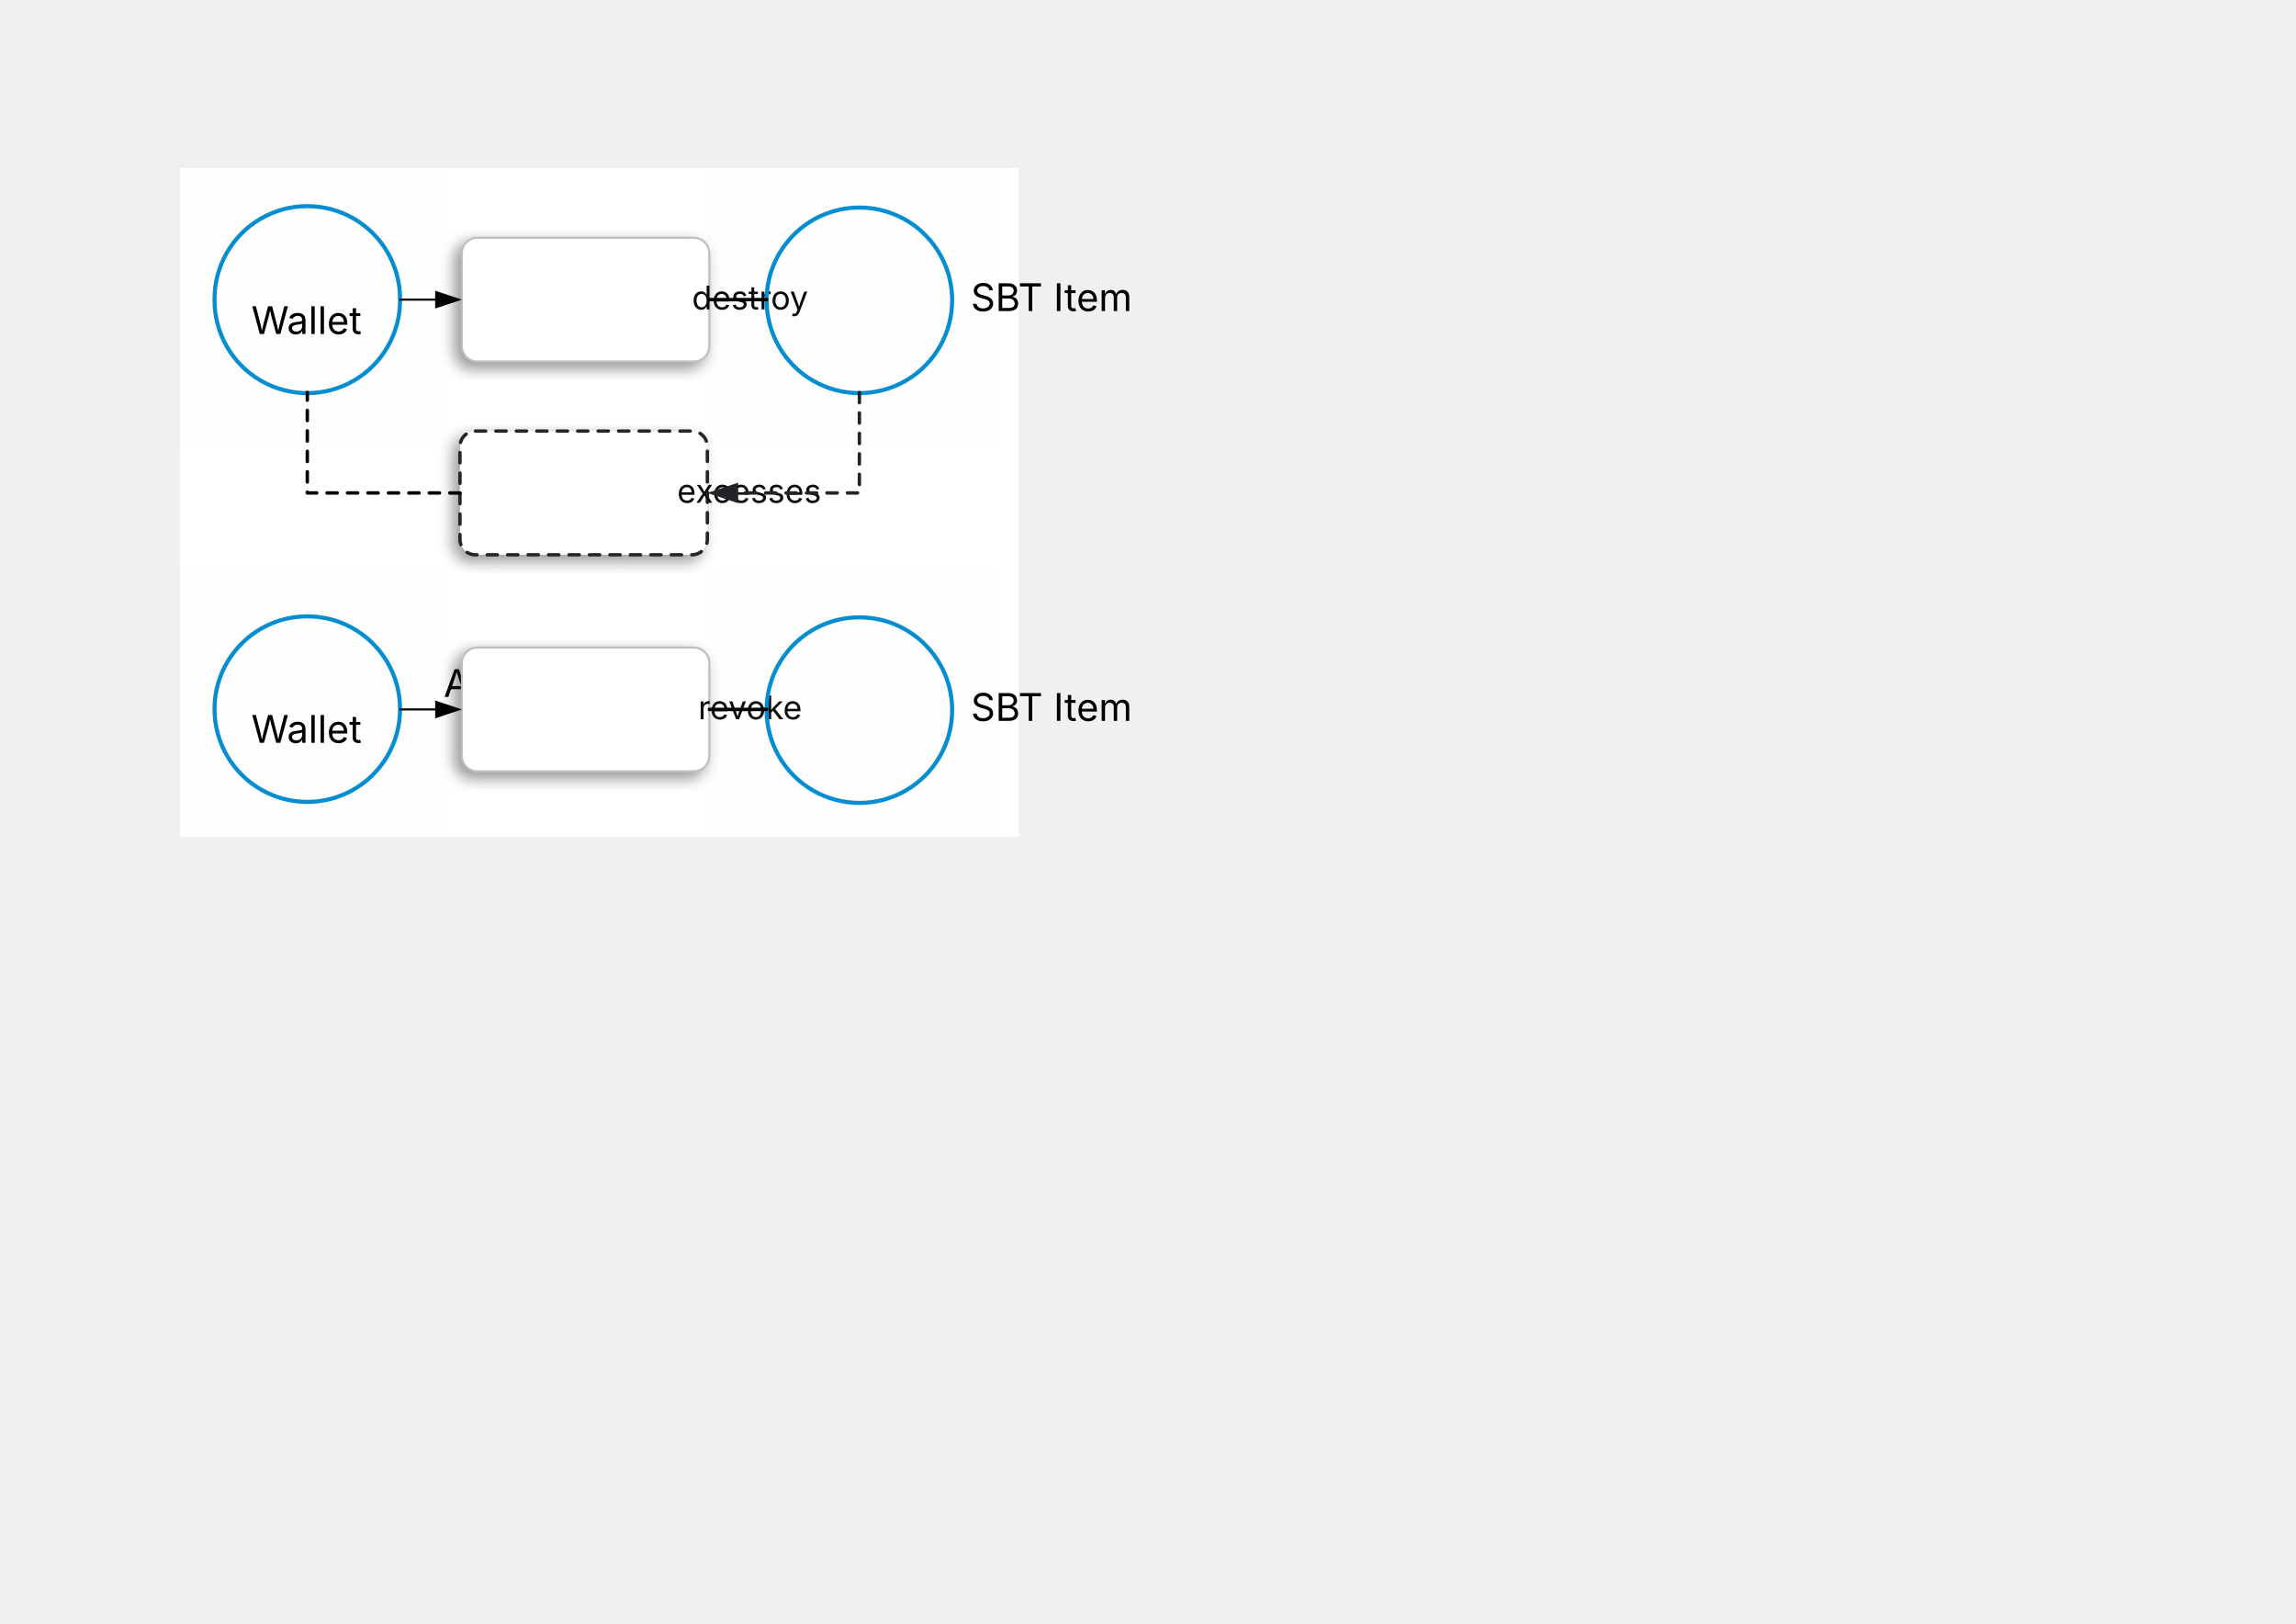
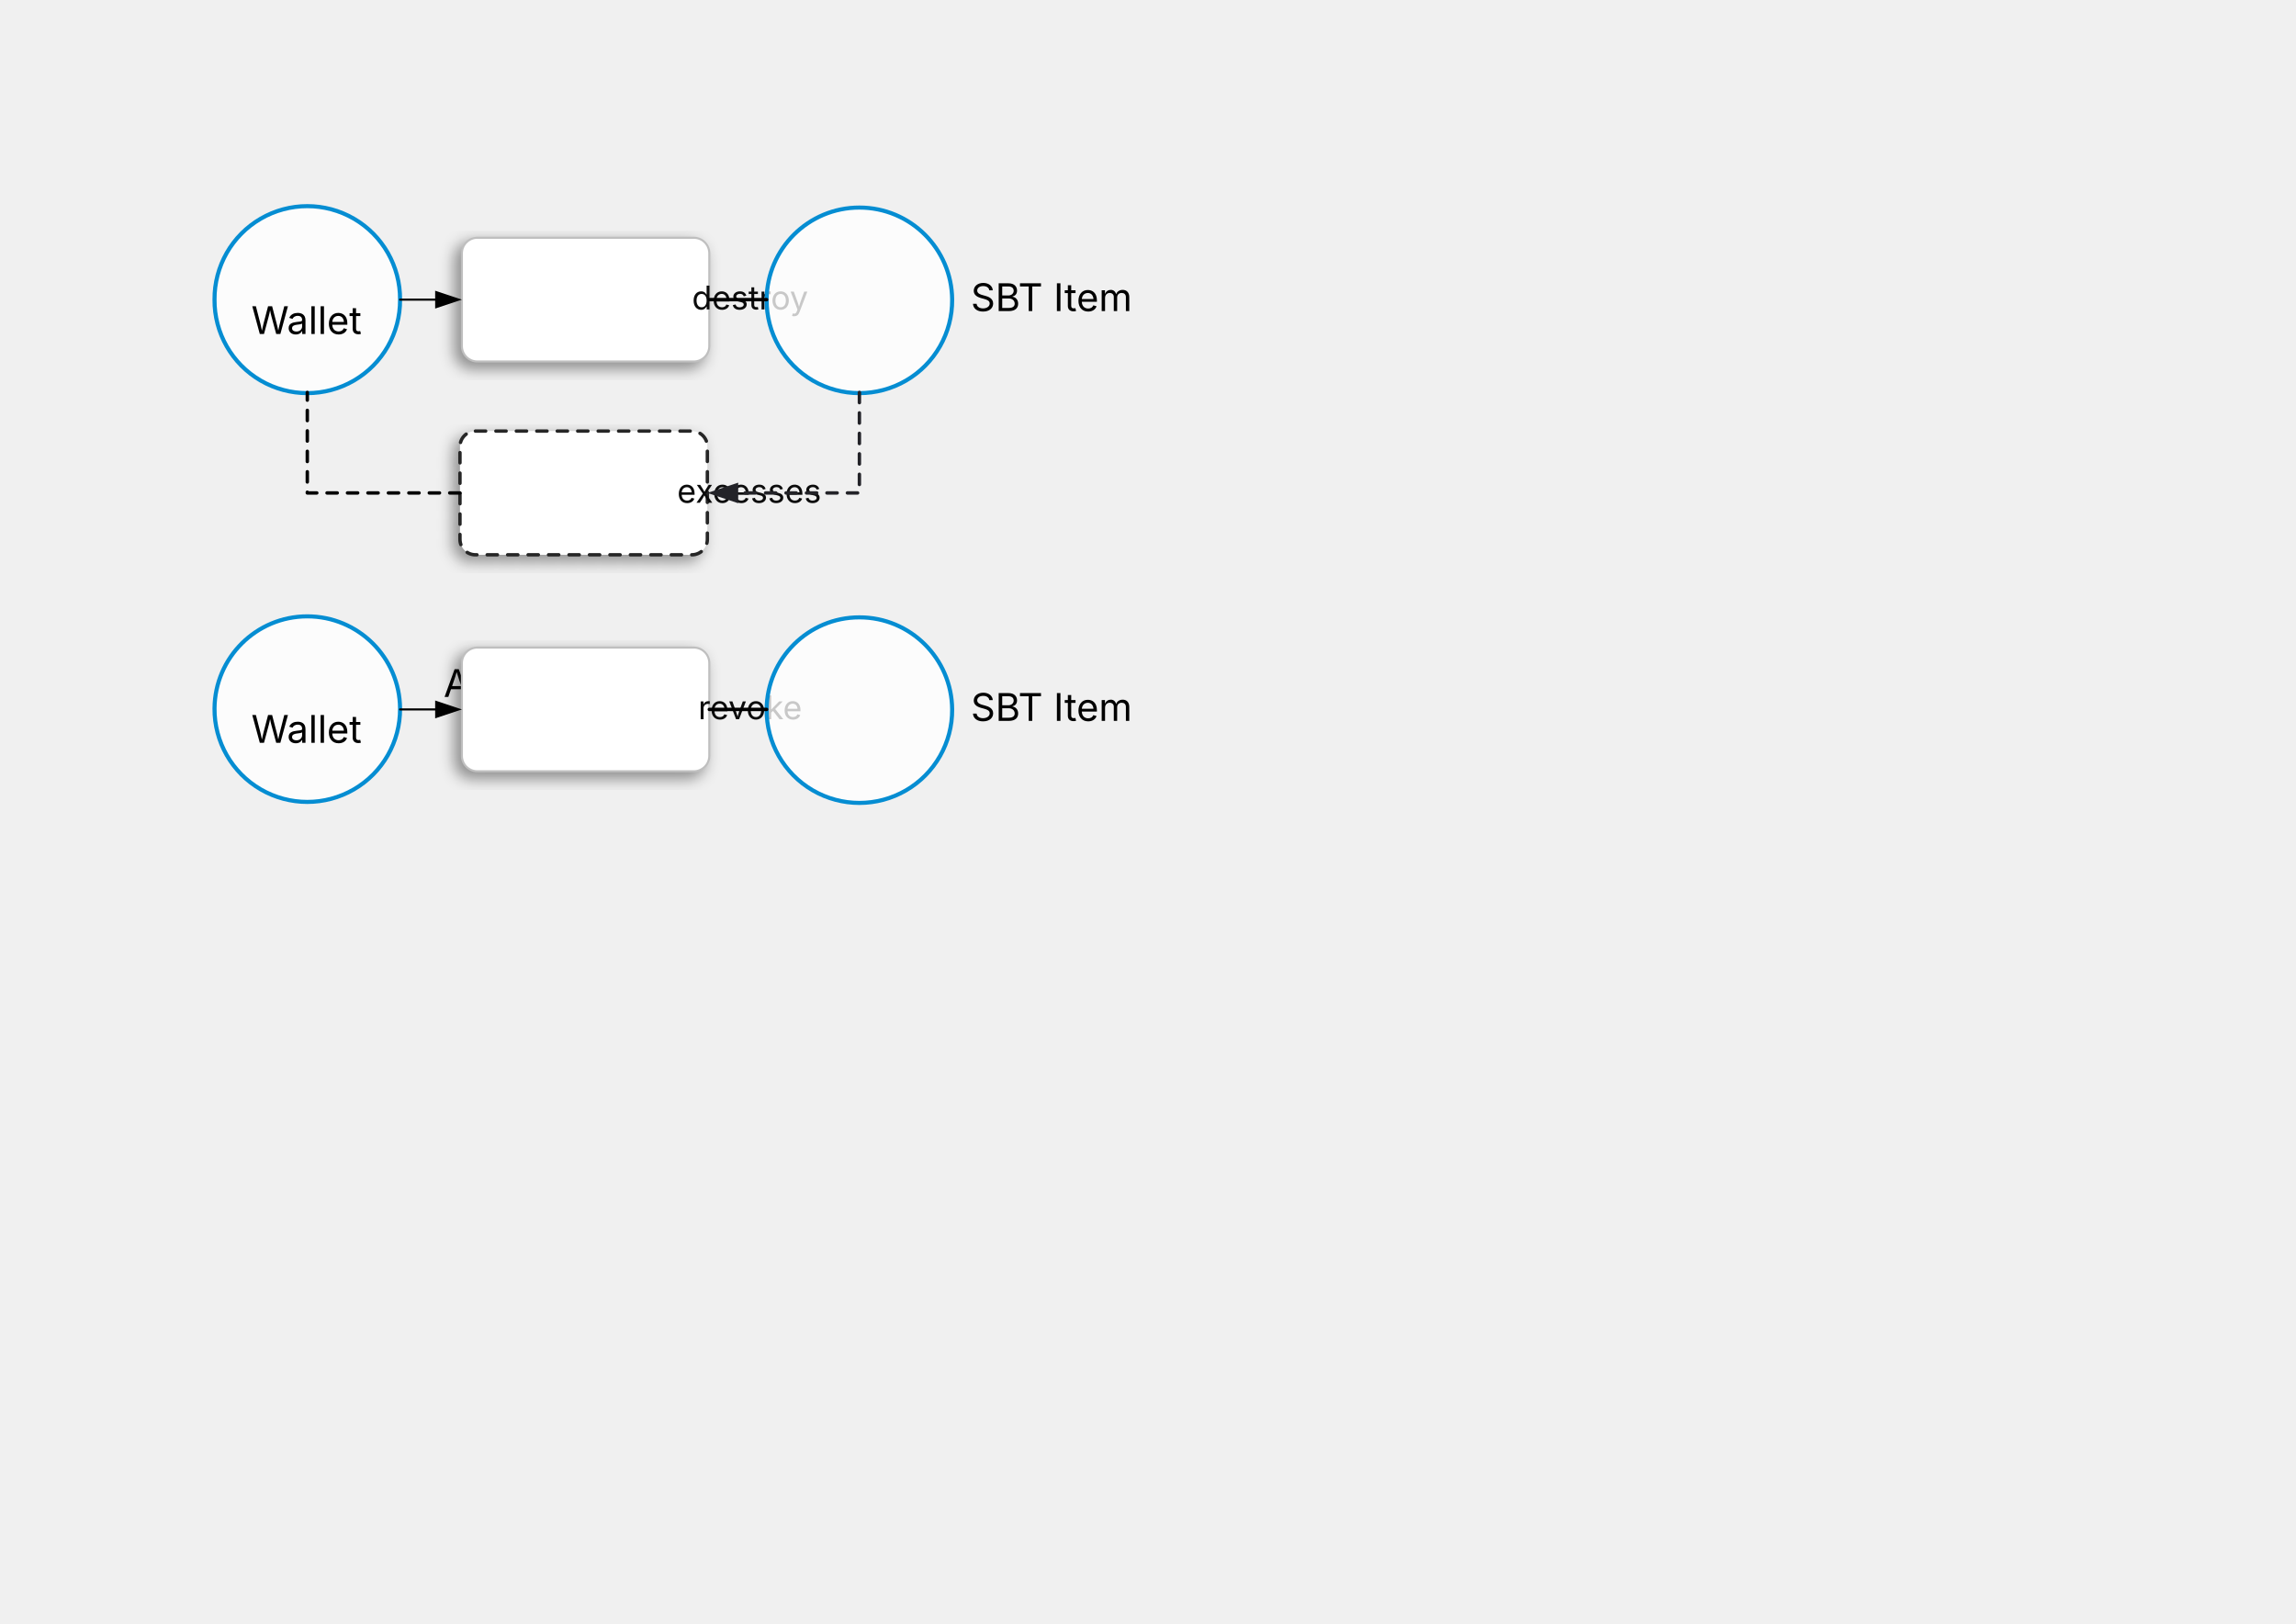
- <svg xmlns="http://www.w3.org/2000/svg" xmlns:ns1="http://schemas.microsoft.com/visio/2003/SVGExtensions/" xmlns:xlink="http://www.w3.org/1999/xlink" width="11.693in" height="8.268in" viewBox="0 0 841.89 595.276" xml:space="preserve" color-interpolation-filters="sRGB" class="st19">
+ <svg xmlns="http://www.w3.org/2000/svg" xmlns:ns1="http://schemas.microsoft.com/visio/2003/SVGExtensions/" xmlns:xlink="http://www.w3.org/1999/xlink" width="11.693in" height="8.268in" viewBox="0 0 841.89 595.276" xml:space="preserve" color-interpolation-filters="sRGB" class="st17">
  <ns1:documentProperties ns1:langID="1049" ns1:metric="true" ns1:viewMarkup="false">
    <ns1:userDefs>
      <ns1:ud ns1:nameU="msvNoAutoConnect" ns1:val="VT0(0):26" />
      <ns1:ud ns1:nameU="msvConvertTheme" />
      <ns1:ud ns1:nameU="visV14CFF" ns1:prompt="" ns1:val="VT0(1):26" />
      <ns1:ud ns1:nameU="visFlowchartType" ns1:prompt="" ns1:val="VT4(CrossFunctional)" />
    </ns1:userDefs>
  </ns1:documentProperties>
  <style type="text/css">
	
- 		.st1 {fill:#ffffff;stroke:none;stroke-linecap:round;stroke-linejoin:round;stroke-width:2.25}
- 		.st2 {visibility:visible}
- 		.st3 {fill:none;filter:url(#filter_42);stroke:#000000;stroke-linecap:butt;stroke-opacity:0.29}
- 		.st4 {fill:#000000;filter:url(#filter_42);font-family:Inter;font-size:1.167em;opacity:0.286}
- 		.st5 {font-size:1em}
- 		.st6 {fill:none;stroke:#058dd2;stroke-linecap:butt;stroke-width:1.5}
- 		.st7 {fill:#000000;font-family:Inter;font-size:1.167em}
- 		.st8 {fill:#000000;fill-opacity:0.4;filter:url(#filter_2.6666667461395);stroke:#000000;stroke-linecap:round;stroke-linejoin:round;stroke-opacity:0.4}
- 		.st9 {fill:#ffffff;stroke:#bfbfbf;stroke-linecap:round;stroke-linejoin:round;stroke-width:0.75}
- 		.st10 {fill:#0c0c0c;font-family:Inter;font-size:1em}
- 		.st11 {fill:#000000;fill-opacity:0.4;filter:url(#filter_2.6666667461395);stroke:#000000;stroke-dasharray:3.75,3.75;stroke-linecap:round;stroke-linejoin:round;stroke-opacity:0.4}
- 		.st12 {fill:#ffffff;stroke:#262626;stroke-dasharray:3.75,3.75;stroke-linecap:round;stroke-linejoin:round;stroke-width:1.25}
- 		.st13 {stroke:#000000;stroke-linecap:round;stroke-linejoin:round;stroke-width:1.25}
- 		.st14 {marker-end:url(#mrkr13-59);stroke:#232328;stroke-dasharray:3.75,3.75;stroke-linecap:round;stroke-linejoin:round;stroke-width:1.25}
- 		.st15 {fill:#232328;fill-opacity:1;stroke:#232328;stroke-opacity:1;stroke-width:0.332}
- 		.st16 {marker-end:url(#mrkr13-66);stroke:#000000;stroke-linecap:round;stroke-linejoin:round;stroke-width:0.75}
- 		.st17 {fill:#000000;fill-opacity:1;stroke:#000000;stroke-opacity:1;stroke-width:0.229}
- 		.st18 {stroke:#000000;stroke-dasharray:3.75,3.75;stroke-linecap:round;stroke-linejoin:round;stroke-width:1.25}
- 		.st19 {fill:none;fill-rule:evenodd;font-size:12px;overflow:visible;stroke-linecap:square;stroke-miterlimit:3}
+ 		.st1 {fill:none;stroke:none;stroke-linecap:round;stroke-linejoin:round;stroke-width:2.25}
+ 		.st2 {fill:#ffffff;fill-opacity:0.77;stroke:#058dd2;stroke-linecap:butt;stroke-width:1.5}
+ 		.st3 {fill:#000000;font-family:Inter;font-size:1.167em}
+ 		.st4 {font-size:1em}
+ 		.st5 {visibility:visible}
+ 		.st6 {fill:#000000;fill-opacity:0.4;filter:url(#filter_2.6666667461395);stroke:#000000;stroke-linecap:round;stroke-linejoin:round;stroke-opacity:0.4}
+ 		.st7 {fill:#ffffff;stroke:#bfbfbf;stroke-linecap:round;stroke-linejoin:round;stroke-width:0.75}
+ 		.st8 {fill:#0c0c0c;font-family:Inter;font-size:1em}
+ 		.st9 {fill:#000000;fill-opacity:0.4;filter:url(#filter_2.6666667461395);stroke:#000000;stroke-dasharray:3.75,3.75;stroke-linecap:round;stroke-linejoin:round;stroke-opacity:0.4}
+ 		.st10 {fill:#ffffff;stroke:#262626;stroke-dasharray:3.75,3.75;stroke-linecap:round;stroke-linejoin:round;stroke-width:1.25}
+ 		.st11 {stroke:#000000;stroke-linecap:round;stroke-linejoin:round;stroke-width:1.25}
+ 		.st12 {marker-end:url(#mrkr13-42);stroke:#232328;stroke-dasharray:3.75,3.75;stroke-linecap:round;stroke-linejoin:round;stroke-width:1.25}
+ 		.st13 {fill:#232328;fill-opacity:1;stroke:#232328;stroke-opacity:1;stroke-width:0.332}
+ 		.st14 {marker-end:url(#mrkr13-49);stroke:#000000;stroke-linecap:round;stroke-linejoin:round;stroke-width:0.75}
+ 		.st15 {fill:#000000;fill-opacity:1;stroke:#000000;stroke-opacity:1;stroke-width:0.229}
+ 		.st16 {stroke:#000000;stroke-dasharray:3.75,3.75;stroke-linecap:round;stroke-linejoin:round;stroke-width:1.25}
+ 		.st17 {fill:none;fill-rule:evenodd;font-size:12px;overflow:visible;stroke-linecap:square;stroke-miterlimit:3}
	
	</style>
  <defs id="Patterns_And_Gradients">
-     <linearGradient id="grad0-51" x1="0" y1="0" x2="1" y2="0" gradientTransform="rotate(90 0.5 0.5)">
+     <linearGradient id="grad0-34" x1="0" y1="0" x2="1" y2="0" gradientTransform="rotate(90 0.5 0.5)">
      <stop offset="0" stop-color="#f0f0f0" stop-opacity="1" />
      <stop offset="1" stop-color="#ffffff" stop-opacity="1" />
    </linearGradient>
  </defs>
  <defs id="Markers">
    <g id="lend13">
      <path d="M 3 1 L 0 0 L 3 -1 L 3 1 " style="stroke:none" />
    </g>
-     <marker id="mrkr13-59" class="st15" ns1:arrowType="13" ns1:arrowSize="2" ns1:setback="9.048" refX="-9.048" orient="auto" markerUnits="strokeWidth" overflow="visible">
+     <marker id="mrkr13-42" class="st13" ns1:arrowType="13" ns1:arrowSize="2" ns1:setback="9.048" refX="-9.048" orient="auto" markerUnits="strokeWidth" overflow="visible">
      <use xlink:href="#lend13" transform="scale(-3.016,-3.016) " />
    </marker>
-     <marker id="mrkr13-66" class="st17" ns1:arrowType="13" ns1:arrowSize="2" ns1:setback="13.08" refX="-13.08" orient="auto" markerUnits="strokeWidth" overflow="visible">
+     <marker id="mrkr13-49" class="st15" ns1:arrowType="13" ns1:arrowSize="2" ns1:setback="13.08" refX="-13.08" orient="auto" markerUnits="strokeWidth" overflow="visible">
      <use xlink:href="#lend13" transform="scale(-4.36,-4.36) " />
    </marker>
  </defs>
  <defs id="Filters">
-     <filter id="filter_42">
-       <feGaussianBlur stdDeviation="42" />
-     </filter>
    <filter id="filter_2.6666667461395">
      <feGaussianBlur stdDeviation="2.667" />
    </filter>
  </defs>
  <g ns1:mID="0" ns1:index="1" ns1:groupContext="foregroundPage">
    <ns1:userDefs>
      <ns1:ud ns1:nameU="msvThemeColors" ns1:val="VT0(36):26" />
      <ns1:ud ns1:nameU="msvThemeEffects" ns1:val="VT0(16):26" />
      <ns1:ud ns1:nameU="msvThemeOrder" ns1:val="VT0(0):26" />
      <ns1:ud ns1:nameU="visNavType" ns1:val="VT0(1):26" />
    </ns1:userDefs>
    <ns1:pageProperties ns1:drawingScale="0.0393701" ns1:pageScale="0.0393701" ns1:drawingUnits="24" ns1:shadowOffsetX="8.50394" ns1:shadowOffsetY="-8.50394" />
    <ns1:layer ns1:name="Соединительная линия" ns1:index="0" />
    <ns1:layer ns1:name="Блок-схема" ns1:index="1" />
    <ns1:layer ns1:name="Контейнер" ns1:index="2" />
    <g id="group21-1" transform="translate(65.9055,-288.425)" ns1:mID="21" ns1:groupContext="group" ns1:layerMember="2">
      <ns1:userDefs>
        <ns1:ud ns1:nameU="msvShapeCategories" ns1:prompt="" ns1:val="VT4(ContainerStyleDefaults)" />
        <ns1:ud ns1:nameU="msvStructureType" ns1:prompt="" ns1:val="VT4(Container)" />
        <ns1:ud ns1:nameU="msvSDContainerMargin" ns1:prompt="" ns1:val="VT0(0.11811023622047):24" />
        <ns1:ud ns1:nameU="msvSDContainerResize" ns1:prompt="" ns1:val="VT0(1):26" />
        <ns1:ud ns1:nameU="msvSDContainerLocked" ns1:prompt="" ns1:val="VT0(0):5" />
        <ns1:ud ns1:nameU="msvSDContainerNoHighlight" ns1:prompt="" ns1:val="VT0(0):5" />
        <ns1:ud ns1:nameU="msvSDContainerNoRibbon" ns1:prompt="" ns1:val="VT0(0):5" />
        <ns1:ud ns1:nameU="msvSDContainerStyle" ns1:prompt="" ns1:val="VT0(1):26" />
        <ns1:ud ns1:nameU="msvSDContainerStyleCount" ns1:prompt="" ns1:val="VT0(14):26" />
        <ns1:ud ns1:nameU="msvSDContainerRequiredCategories" ns1:prompt="" ns1:val="VT0(0):26" />
        <ns1:ud ns1:nameU="msvSDContainerExcludedCategories" ns1:prompt="" ns1:val="VT4(DoNotContain)" />
        <ns1:ud ns1:nameU="msvSDHeadingStyle" ns1:prompt="" ns1:val="VT0(1):26" />
        <ns1:ud ns1:nameU="msvSDHeadingStyleCount" ns1:prompt="" ns1:val="VT0(4):26" />
        <ns1:ud ns1:nameU="HeadingSide" ns1:prompt="" ns1:val="VT0(0):26" />
        <ns1:ud ns1:nameU="HeadingSpan" ns1:prompt="" ns1:val="VT0(0):26" />
        <ns1:ud ns1:nameU="HeadingAlign" ns1:prompt="" ns1:val="VT0(0):26" />
        <ns1:ud ns1:nameU="RTL" ns1:prompt="" ns1:val="VT0(0):5" />
        <ns1:ud ns1:nameU="FnForceContrast" ns1:prompt="" ns1:val="VT5(#ffffff)" />
        <ns1:ud ns1:nameU="BaseColor" ns1:prompt="" ns1:val="VT0(1):26" />
        <ns1:ud ns1:nameU="HColor1" ns1:prompt="" ns1:val="VT5(#ffffff)" />
        <ns1:ud ns1:nameU="HColor2" ns1:prompt="" ns1:val="VT5(#fefefe)" />
        <ns1:ud ns1:nameU="HColor3" ns1:prompt="" ns1:val="VT5(#e9e9e9)" />
        <ns1:ud ns1:nameU="HColor4" ns1:prompt="" ns1:val="VT5(#efefef)" />
        <ns1:ud ns1:nameU="BColor1" ns1:prompt="" ns1:val="VT5(#ffffff)" />
        <ns1:ud ns1:nameU="BColor2" ns1:prompt="" ns1:val="VT5(#ffffff)" />
        <ns1:ud ns1:nameU="LineColor" ns1:prompt="" ns1:val="VT5(#d5d5d5)" />
        <ns1:ud ns1:nameU="visVersion" ns1:prompt="" ns1:val="VT0(15):26" />
        <ns1:ud ns1:nameU="Embellishment" ns1:prompt="" ns1:val="VT0(2):26" />
        <ns1:ud ns1:nameU="visMasterStencil" ns1:prompt="" ns1:val="VT4(SDCONT_M.vssx)" />
        <ns1:ud ns1:nameU="BaseColor" ns1:prompt="" ns1:val="VT0(1):26" />
        <ns1:ud ns1:nameU="msvThemeColors" ns1:val="VT0(36):26" />
        <ns1:ud ns1:nameU="msvThemeEffects" ns1:val="VT0(16):26" />
        <ns1:ud ns1:nameU="visNavOrder" ns1:prompt="" ns1:val="VT0(1000):26" />
      </ns1:userDefs>
      <g id="group22-2" ns1:mID="22" ns1:groupContext="group" ns1:layerMember="2">
        <ns1:userDefs>
          <ns1:ud ns1:nameU="msvStructureType" ns1:prompt="" ns1:val="VT0(0):26" />
          <ns1:ud ns1:nameU="CStyle" ns1:prompt="" ns1:val="VT0(1):26" />
          <ns1:ud ns1:nameU="HSide" ns1:prompt="" ns1:val="VT0(0):26" />
          <ns1:ud ns1:nameU="HSpan" ns1:prompt="" ns1:val="VT0(0):26" />
          <ns1:ud ns1:nameU="HAlign" ns1:prompt="" ns1:val="VT0(0):26" />
          <ns1:ud ns1:nameU="HorzAlign" ns1:prompt="" ns1:val="VT0(0):26" />
          <ns1:ud ns1:nameU="SquareCorners" ns1:prompt="" ns1:val="VT0(0):26" />
          <ns1:ud ns1:nameU="Corner6" ns1:prompt="" ns1:val="VT0(0.19685039370079):24" />
          <ns1:ud ns1:nameU="FillForegndIn" ns1:prompt="" ns1:val="VT0(1):26" />
          <ns1:ud ns1:nameU="FillBkgndIn" ns1:prompt="" ns1:val="VT0(0):26" />
          <ns1:ud ns1:nameU="FillPatternIn" ns1:prompt="" ns1:val="VT0(1):26" />
          <ns1:ud ns1:nameU="BaseColor" ns1:prompt="" ns1:val="VT0(1):26" />
          <ns1:ud ns1:nameU="BackFillColor" ns1:prompt="" ns1:val="VT5(#96afcf)" />
          <ns1:ud ns1:nameU="BackLineColor" ns1:prompt="" ns1:val="VT5(#1f477d)" />
          <ns1:ud ns1:nameU="DarkerColor" ns1:prompt="" ns1:val="VT5(#1f477d)" />
          <ns1:ud ns1:nameU="CStyle" ns1:prompt="" ns1:val="VT0(1):26" />
          <ns1:ud ns1:nameU="HSide" ns1:prompt="" ns1:val="VT0(0):26" />
          <ns1:ud ns1:nameU="HSpan" ns1:prompt="" ns1:val="VT0(0):26" />
          <ns1:ud ns1:nameU="HAlign" ns1:prompt="" ns1:val="VT0(0):26" />
          <ns1:ud ns1:nameU="HorzAlign" ns1:prompt="" ns1:val="VT0(0):26" />
          <ns1:ud ns1:nameU="FillForegndIn" ns1:prompt="" ns1:val="VT0(1):26" />
          <ns1:ud ns1:nameU="FillBkgndIn" ns1:prompt="" ns1:val="VT0(0):26" />
          <ns1:ud ns1:nameU="FillPatternIn" ns1:prompt="" ns1:val="VT0(1):26" />
          <ns1:ud ns1:nameU="msvThemeColors" ns1:val="VT0(36):26" />
          <ns1:ud ns1:nameU="msvThemeEffects" ns1:val="VT0(16):26" />
        </ns1:userDefs>
        <g id="shape23-3" ns1:mID="23" ns1:groupContext="shape" ns1:layerMember="2" transform="translate(2.83465,2.83465)">
          <ns1:userDefs>
            <ns1:ud ns1:nameU="msvStructureType" ns1:prompt="" ns1:val="VT0(0):26" />
            <ns1:ud ns1:nameU="msvThemeColors" ns1:prompt="" ns1:val="VT0(0):26" />
            <ns1:ud ns1:nameU="msvThemeEffects" ns1:prompt="" ns1:val="VT0(0):26" />
            <ns1:ud ns1:nameU="CStyle" ns1:prompt="" ns1:val="VT0(1):26" />
            <ns1:ud ns1:nameU="HSide" ns1:prompt="" ns1:val="VT0(0):26" />
            <ns1:ud ns1:nameU="HSpan" ns1:prompt="" ns1:val="VT0(0):26" />
            <ns1:ud ns1:nameU="HAlign" ns1:prompt="" ns1:val="VT0(0):26" />
            <ns1:ud ns1:nameU="HorzAlign" ns1:prompt="" ns1:val="VT0(0):26" />
            <ns1:ud ns1:nameU="SquareCorners" ns1:prompt="" ns1:val="VT0(0):26" />
            <ns1:ud ns1:nameU="OffsetX10" ns1:prompt="" ns1:val="VT0(0.039370078740157):24" />
            <ns1:ud ns1:nameU="OffsetY10" ns1:prompt="" ns1:val="VT0(-0.039370078740157):24" />
            <ns1:ud ns1:nameU="BackFillColor" ns1:prompt="" ns1:val="VT5(#96afcf)" />
            <ns1:ud ns1:nameU="BackLineColor" ns1:prompt="" ns1:val="VT5(#1f477d)" />
            <ns1:ud ns1:nameU="DarkerColor" ns1:prompt="" ns1:val="VT5(#1f477d)" />
          </ns1:userDefs>
        </g>
        <g id="shape22-5" ns1:mID="22" ns1:groupContext="groupContent" ns1:layerMember="2">
          <path d="M0 595.28 L153.78 595.28 L307.56 595.28 L307.56 350.08 L153.78 350.08 L0 350.08 L0 595.28 Z" class="st1" />
        </g>
      </g>
    </g>
    <g id="shape11-7" ns1:mID="11" ns1:groupContext="shape" ns1:layerMember="0" transform="translate(139.606,-328.477)">
      <ns1:userDefs>
        <ns1:ud ns1:nameU="msvThemeColors" ns1:val="VT0(36):26" />
        <ns1:ud ns1:nameU="msvThemeEffects" ns1:val="VT0(16):26" />
        <ns1:ud ns1:nameU="visNavOrder" ns1:prompt="" ns1:val="VT0(6000):26" />
      </ns1:userDefs>
    </g>
    <g id="shape73-8" ns1:mID="73" ns1:groupContext="shape" ns1:layerMember="0;1" transform="translate(78.6614,-451.417)">
      <ns1:userDefs>
        <ns1:ud ns1:nameU="visVersion" ns1:prompt="" ns1:val="VT0(14):26" />
        <ns1:ud ns1:nameU="visNavOrder" ns1:val="VT0(1000):26" />
        <ns1:ud ns1:nameU="msvThemeColors" ns1:val="VT0(36):26" />
        <ns1:ud ns1:nameU="msvThemeEffects" ns1:val="VT0(16):26" />
      </ns1:userDefs>
      <ns1:textBlock ns1:margins="rect(2,2,2,2)" ns1:tabSpace="42.5197" />
      <ns1:textRect cx="34.016" cy="561.26" width="68.04" height="68.031" />
-       <g id="shadow73-9" ns1:groupContext="shadow" ns1:shadowOffsetX="-2.97764" ns1:shadowOffsetY="-0.365608" ns1:shadowType="1" ns1:shadowScale="1.3" transform="matrix(1.3,0,0,1.3,-13.1824,-168.012)" class="st2">
-         <path d="M0 561.26 A34.016 34.016 0 1 1 68.03 561.26 A34.016 34.016 0 1 1 0 561.26 Z" class="st3" />
-         <text x="18.41" y="557.06" class="st4" ns1:langID="1033">
-           <ns1:paragraph ns1:horizAlign="1" />
-           <ns1:tabList />User<ns1:newlineChar />
-           <tspan x="13.48" dy="1.2em" class="st5">Wallet</tspan>
-         </text>
-       </g>
-       <path d="M0 561.26 A34.016 34.016 0 1 1 68.03 561.26 A34.016 34.016 0 1 1 0 561.26 Z" class="st6" />
-       <text x="18.41" y="557.06" class="st7" ns1:langID="1033">
+       <path d="M0 561.26 A34.016 34.016 0 1 1 68.03 561.26 A34.016 34.016 0 1 1 0 561.26 Z" class="st2" />
+       <text x="18.41" y="557.06" class="st3" ns1:langID="1033">
        <ns1:paragraph ns1:horizAlign="1" />
        <ns1:tabList />User<ns1:newlineChar />
-         <tspan x="13.48" dy="1.2em" class="st5">Wallet</tspan>
+         <tspan x="13.48" dy="1.2em" class="st4">Wallet</tspan>
      </text>
    </g>
-     <g id="shape2-18" ns1:mID="2" ns1:groupContext="shape" ns1:layerMember="1" transform="translate(169.37,-462.756)">
+     <g id="shape2-12" ns1:mID="2" ns1:groupContext="shape" ns1:layerMember="1" transform="translate(169.37,-462.756)">
      <ns1:custProps>
        <ns1:cp ns1:nameU="Cost" ns1:lbl="Стоимость" ns1:prompt="" ns1:type="7" ns1:format="@" ns1:sortKey="" ns1:invis="false" ns1:ask="false" ns1:langID="1049" ns1:cal="0" />
        <ns1:cp ns1:nameU="ProcessNumber" ns1:lbl="Номер процесса" ns1:prompt="" ns1:type="2" ns1:format="" ns1:sortKey="" ns1:invis="false" ns1:ask="false" ns1:langID="1049" ns1:cal="0" />
        <ns1:cp ns1:nameU="Owner" ns1:lbl="Владелец" ns1:prompt="" ns1:type="0" ns1:format="" ns1:sortKey="" ns1:invis="false" ns1:ask="false" ns1:langID="1049" ns1:cal="0" />
        <ns1:cp ns1:nameU="Function" ns1:lbl="Функция" ns1:prompt="" ns1:type="0" ns1:format="" ns1:sortKey="" ns1:invis="false" ns1:ask="false" ns1:langID="1049" ns1:cal="0" ns1:val="VT4()" />
        <ns1:cp ns1:nameU="StartDate" ns1:lbl="Дата начала" ns1:prompt="" ns1:type="5" ns1:format="" ns1:sortKey="" ns1:invis="false" ns1:ask="false" ns1:langID="1049" ns1:cal="0" />
        <ns1:cp ns1:nameU="EndDate" ns1:lbl="Дата окончания" ns1:prompt="" ns1:type="5" ns1:format="" ns1:sortKey="" ns1:invis="false" ns1:ask="false" ns1:langID="1049" ns1:cal="0" />
        <ns1:cp ns1:nameU="Status" ns1:lbl="Состояние" ns1:prompt="" ns1:type="4" ns1:format=";Не начато;Выполняется;Завершено;Отложено;Ожидается ввод" ns1:sortKey="" ns1:invis="false" ns1:ask="false" ns1:langID="1049" ns1:cal="0" ns1:val="VT4()" />
      </ns1:custProps>
      <ns1:userDefs>
        <ns1:ud ns1:nameU="visVersion" ns1:prompt="" ns1:val="VT0(14):26" />
        <ns1:ud ns1:nameU="DefaultWidth" ns1:prompt="" ns1:val="VT0(0.98425196850394):24" />
        <ns1:ud ns1:nameU="DefaultHeight" ns1:prompt="" ns1:val="VT0(0.59055118110236):24" />
        <ns1:ud ns1:nameU="ResizeTxtHeight" ns1:prompt="" ns1:val="VT0(0.59055118110236):24" />
        <ns1:ud ns1:nameU="msvThemeColors" ns1:val="VT0(36):26" />
        <ns1:ud ns1:nameU="msvThemeEffects" ns1:val="VT0(16):26" />
        <ns1:ud ns1:nameU="visNavOrder" ns1:prompt="" ns1:val="VT0(2000):26" />
      </ns1:userDefs>
      <ns1:textBlock ns1:margins="rect(2,2,2,2)" ns1:tabSpace="42.5197" />
      <ns1:textRect cx="45.354" cy="572.598" width="90.71" height="45.354" />
-       <g id="shadow2-19" ns1:groupContext="shadow" ns1:shadowOffsetX="-2.12132" ns1:shadowOffsetY="-2.12132" ns1:shadowType="1" transform="matrix(1,0,0,1,-2.12132,2.12132)" class="st2">
-         <rect x="0" y="549.921" width="90.709" height="45.354" rx="5.669" ry="5.669" class="st8" />
+       <g id="shadow2-13" ns1:groupContext="shadow" ns1:shadowOffsetX="-2.12132" ns1:shadowOffsetY="-2.12132" ns1:shadowType="1" transform="matrix(1,0,0,1,-2.12132,2.12132)" class="st5">
+         <rect x="0" y="549.921" width="90.709" height="45.354" rx="5.669" ry="5.669" class="st6" />
      </g>
-       <rect x="0" y="549.921" width="90.709" height="45.354" rx="5.669" ry="5.669" class="st9" />
-       <text x="23.6" y="576.2" class="st10" ns1:langID="1033">
+       <rect x="0" y="549.921" width="90.709" height="45.354" rx="5.669" ry="5.669" class="st7" />
+       <text x="23.6" y="576.2" class="st8" ns1:langID="1033">
        <ns1:paragraph ns1:horizAlign="1" />
        <ns1:tabList />destroy</text>
    </g>
-     <g id="shape3-24" ns1:mID="3" ns1:groupContext="shape" ns1:layerMember="0;1" transform="translate(281.104,-451.417)">
+     <g id="shape3-18" ns1:mID="3" ns1:groupContext="shape" ns1:layerMember="0;1" transform="translate(281.104,-451.417)">
      <ns1:userDefs>
        <ns1:ud ns1:nameU="visVersion" ns1:prompt="" ns1:val="VT0(14):26" />
        <ns1:ud ns1:nameU="msvThemeColors" ns1:val="VT0(36):26" />
        <ns1:ud ns1:nameU="msvThemeEffects" ns1:val="VT0(16):26" />
        <ns1:ud ns1:nameU="visNavOrder" ns1:prompt="" ns1:val="VT0(3000):26" />
      </ns1:userDefs>
      <ns1:textBlock ns1:margins="rect(2,2,2,2)" ns1:tabSpace="42.5197" />
      <ns1:textRect cx="34.016" cy="561.26" width="68.04" height="68.031" />
-       <g id="shadow3-25" ns1:groupContext="shadow" ns1:shadowOffsetX="-2.97764" ns1:shadowOffsetY="-0.365608" ns1:shadowType="1" ns1:shadowScale="1.3" transform="matrix(1.3,0,0,1.3,-13.1824,-168.012)" class="st2">
-         <path d="M0 561.26 A34.016 34.016 0 0 1 68.03 561.26 A34.016 34.016 0 1 1 0 561.26 Z" class="st3" />
-         <text x="3.98" y="565.46" class="st4" ns1:langID="1033">
-           <ns1:paragraph ns1:horizAlign="1" />
-           <ns1:tabList />SBT Item</text>
-       </g>
-       <path d="M0 561.26 A34.016 34.016 0 0 1 68.03 561.26 A34.016 34.016 0 1 1 0 561.26 Z" class="st6" />
-       <text x="3.98" y="565.46" class="st7" ns1:langID="1033">
+       <path d="M0 561.26 A34.016 34.016 0 0 1 68.03 561.26 A34.016 34.016 0 1 1 0 561.26 Z" class="st2" />
+       <text x="3.98" y="565.46" class="st3" ns1:langID="1033">
        <ns1:paragraph ns1:horizAlign="1" />
        <ns1:tabList />SBT Item</text>
    </g>
-     <g id="shape4-32" ns1:mID="4" ns1:groupContext="shape" ns1:layerMember="1" transform="translate(168.661,-391.89)">
+     <g id="shape4-21" ns1:mID="4" ns1:groupContext="shape" ns1:layerMember="1" transform="translate(168.661,-391.89)">
      <ns1:custProps>
        <ns1:cp ns1:nameU="Cost" ns1:lbl="Стоимость" ns1:prompt="" ns1:type="7" ns1:format="@" ns1:sortKey="" ns1:invis="false" ns1:ask="false" ns1:langID="1049" ns1:cal="0" />
        <ns1:cp ns1:nameU="ProcessNumber" ns1:lbl="Номер процесса" ns1:prompt="" ns1:type="2" ns1:format="" ns1:sortKey="" ns1:invis="false" ns1:ask="false" ns1:langID="1049" ns1:cal="0" />
        <ns1:cp ns1:nameU="Owner" ns1:lbl="Владелец" ns1:prompt="" ns1:type="0" ns1:format="" ns1:sortKey="" ns1:invis="false" ns1:ask="false" ns1:langID="1049" ns1:cal="0" />
        <ns1:cp ns1:nameU="Function" ns1:lbl="Функция" ns1:prompt="" ns1:type="0" ns1:format="" ns1:sortKey="" ns1:invis="false" ns1:ask="false" ns1:langID="1049" ns1:cal="0" ns1:val="VT4()" />
        <ns1:cp ns1:nameU="StartDate" ns1:lbl="Дата начала" ns1:prompt="" ns1:type="5" ns1:format="" ns1:sortKey="" ns1:invis="false" ns1:ask="false" ns1:langID="1049" ns1:cal="0" />
        <ns1:cp ns1:nameU="EndDate" ns1:lbl="Дата окончания" ns1:prompt="" ns1:type="5" ns1:format="" ns1:sortKey="" ns1:invis="false" ns1:ask="false" ns1:langID="1049" ns1:cal="0" />
        <ns1:cp ns1:nameU="Status" ns1:lbl="Состояние" ns1:prompt="" ns1:type="4" ns1:format=";Не начато;Выполняется;Завершено;Отложено;Ожидается ввод" ns1:sortKey="" ns1:invis="false" ns1:ask="false" ns1:langID="1049" ns1:cal="0" ns1:val="VT4()" />
      </ns1:custProps>
      <ns1:userDefs>
        <ns1:ud ns1:nameU="visVersion" ns1:prompt="" ns1:val="VT0(14):26" />
        <ns1:ud ns1:nameU="DefaultWidth" ns1:prompt="" ns1:val="VT0(0.98425196850394):24" />
        <ns1:ud ns1:nameU="DefaultHeight" ns1:prompt="" ns1:val="VT0(0.59055118110236):24" />
        <ns1:ud ns1:nameU="ResizeTxtHeight" ns1:prompt="" ns1:val="VT0(0.59055118110236):24" />
        <ns1:ud ns1:nameU="msvThemeColors" ns1:val="VT0(36):26" />
        <ns1:ud ns1:nameU="msvThemeEffects" ns1:val="VT0(16):26" />
        <ns1:ud ns1:nameU="visNavOrder" ns1:prompt="" ns1:val="VT0(4000):26" />
      </ns1:userDefs>
      <ns1:textBlock ns1:margins="rect(2,2,2,2)" ns1:tabSpace="42.5197" />
      <ns1:textRect cx="45.354" cy="572.598" width="90.71" height="45.354" />
-       <g id="shadow4-33" ns1:groupContext="shadow" ns1:shadowOffsetX="-2.12132" ns1:shadowOffsetY="-2.12132" ns1:shadowType="1" transform="matrix(1,0,0,1,-2.12132,2.12132)" class="st2">
-         <rect x="0" y="549.921" width="90.709" height="45.354" rx="5.669" ry="5.669" class="st11" />
+       <g id="shadow4-22" ns1:groupContext="shadow" ns1:shadowOffsetX="-2.12132" ns1:shadowOffsetY="-2.12132" ns1:shadowType="1" transform="matrix(1,0,0,1,-2.12132,2.12132)" class="st5">
+         <rect x="0" y="549.921" width="90.709" height="45.354" rx="5.669" ry="5.669" class="st9" />
      </g>
-       <rect x="0" y="549.921" width="90.709" height="45.354" rx="5.669" ry="5.669" class="st12" />
-       <text x="18.87" y="576.2" class="st10" ns1:langID="1033">
+       <rect x="0" y="549.921" width="90.709" height="45.354" rx="5.669" ry="5.669" class="st10" />
+       <text x="18.87" y="576.2" class="st8" ns1:langID="1033">
        <ns1:paragraph ns1:horizAlign="1" />
        <ns1:tabList />excesses</text>
    </g>
-     <g id="shape88-38" ns1:mID="88" ns1:groupContext="shape" ns1:layerMember="0;1" transform="translate(78.6614,-301.548)">
+     <g id="shape88-27" ns1:mID="88" ns1:groupContext="shape" ns1:layerMember="0;1" transform="translate(78.6614,-301.548)">
      <ns1:userDefs>
        <ns1:ud ns1:nameU="visVersion" ns1:prompt="" ns1:val="VT0(15):26" />
        <ns1:ud ns1:nameU="visNavOrder" ns1:val="VT0(5000):26" />
        <ns1:ud ns1:nameU="msvThemeColors" ns1:val="VT0(36):26" />
        <ns1:ud ns1:nameU="msvThemeEffects" ns1:val="VT0(16):26" />
      </ns1:userDefs>
      <ns1:textBlock ns1:margins="rect(2,2,2,2)" ns1:tabSpace="42.5197" />
      <ns1:textRect cx="34.016" cy="561.26" width="68.04" height="68.031" />
-       <g id="shadow88-39" ns1:groupContext="shadow" ns1:shadowOffsetX="-2.97764" ns1:shadowOffsetY="-0.365608" ns1:shadowType="1" ns1:shadowScale="1.3" transform="matrix(1.3,0,0,1.3,-13.1824,-168.012)" class="st2">
-         <path d="M0 561.26 A34.016 34.016 0 0 1 68.03 561.26 A34.016 34.016 0 1 1 0 561.26 Z" class="st3" />
-         <text x="13.1" y="557.06" class="st4" ns1:langID="1033">
-           <ns1:paragraph ns1:horizAlign="1" />
-           <ns1:tabList />Admin<ns1:newlineChar />
-           <tspan x="13.48" dy="1.2em" class="st5">Wallet</tspan>
-         </text>
-       </g>
-       <path d="M0 561.26 A34.016 34.016 0 0 1 68.03 561.26 A34.016 34.016 0 1 1 0 561.26 Z" class="st6" />
-       <text x="13.1" y="557.06" class="st7" ns1:langID="1033">
+       <path d="M0 561.26 A34.016 34.016 0 0 1 68.03 561.26 A34.016 34.016 0 1 1 0 561.26 Z" class="st2" />
+       <text x="13.1" y="557.06" class="st3" ns1:langID="1033">
        <ns1:paragraph ns1:horizAlign="1" />
        <ns1:tabList />Admin<ns1:newlineChar />
-         <tspan x="13.48" dy="1.2em" class="st5">Wallet</tspan>
+         <tspan x="13.48" dy="1.2em" class="st4">Wallet</tspan>
      </text>
    </g>
-     <g id="shape55-48" ns1:mID="55" ns1:groupContext="shape" ns1:layerMember="0" transform="translate(260.079,-478.346)">
+     <g id="shape55-31" ns1:mID="55" ns1:groupContext="shape" ns1:layerMember="0" transform="translate(260.079,-478.346)">
      <ns1:userDefs>
        <ns1:ud ns1:nameU="visNavOrder" ns1:val="VT0(2000):26" />
        <ns1:ud ns1:nameU="msvThemeColors" ns1:val="VT0(36):26" />
        <ns1:ud ns1:nameU="msvThemeEffects" ns1:val="VT0(16):26" />
      </ns1:userDefs>
-       <path d="M0 588.19 L21.03 588.19" class="st13" />
-     </g>
-     <g id="shape56-53" ns1:mID="56" ns1:groupContext="shape" ns1:layerMember="0" transform="translate(315.12,-451.417)">
+       <path d="M0 588.19 L21.03 588.19" class="st11" />
+     </g>
+     <g id="shape56-36" ns1:mID="56" ns1:groupContext="shape" ns1:layerMember="0" transform="translate(315.12,-451.417)">
      <ns1:userDefs>
        <ns1:ud ns1:nameU="visNavOrder" ns1:val="VT0(3000):26" />
        <ns1:ud ns1:nameU="msvThemeColors" ns1:val="VT0(36):26" />
        <ns1:ud ns1:nameU="msvThemeEffects" ns1:val="VT0(16):26" />
      </ns1:userDefs>
-       <path d="M0 595.28 L0 632.13 L-44.44 632.13" class="st14" />
-     </g>
-     <g id="shape82-60" ns1:mID="82" ns1:groupContext="shape" ns1:layerMember="0" transform="translate(146.693,-492.52)">
+       <path d="M0 595.28 L0 632.13 L-44.44 632.13" class="st12" />
+     </g>
+     <g id="shape82-43" ns1:mID="82" ns1:groupContext="shape" ns1:layerMember="0" transform="translate(146.693,-492.52)">
      <ns1:userDefs>
        <ns1:ud ns1:nameU="visNavOrder" ns1:val="VT0(9000):26" />
        <ns1:ud ns1:nameU="msvThemeColors" ns1:val="VT0(36):26" />
        <ns1:ud ns1:nameU="msvThemeEffects" ns1:val="VT0(16):26" />
      </ns1:userDefs>
-       <path d="M0 602.36 L12.87 602.36" class="st16" />
-     </g>
-     <g id="shape83-67" ns1:mID="83" ns1:groupContext="shape" ns1:layerMember="0" transform="translate(168.661,-414.567)">
+       <path d="M0 602.36 L12.87 602.36" class="st14" />
+     </g>
+     <g id="shape83-50" ns1:mID="83" ns1:groupContext="shape" ns1:layerMember="0" transform="translate(168.661,-414.567)">
      <ns1:userDefs>
        <ns1:ud ns1:nameU="visNavOrder" ns1:val="VT0(10000):26" />
        <ns1:ud ns1:nameU="msvThemeColors" ns1:val="VT0(36):26" />
        <ns1:ud ns1:nameU="msvThemeEffects" ns1:val="VT0(16):26" />
      </ns1:userDefs>
-       <path d="M0 595.28 L-55.98 595.28 L-55.98 558.43" class="st18" />
-     </g>
-     <g id="shape84-71" ns1:mID="84" ns1:groupContext="shape" ns1:layerMember="1" transform="translate(169.37,-312.52)">
+       <path d="M0 595.28 L-55.98 595.28 L-55.98 558.43" class="st16" />
+     </g>
+     <g id="shape84-54" ns1:mID="84" ns1:groupContext="shape" ns1:layerMember="1" transform="translate(169.37,-312.52)">
      <ns1:custProps>
        <ns1:cp ns1:nameU="Cost" ns1:lbl="Стоимость" ns1:prompt="" ns1:type="7" ns1:format="@" ns1:sortKey="" ns1:invis="false" ns1:ask="false" ns1:langID="1049" ns1:cal="0" />
        <ns1:cp ns1:nameU="ProcessNumber" ns1:lbl="Номер процесса" ns1:prompt="" ns1:type="2" ns1:format="" ns1:sortKey="" ns1:invis="false" ns1:ask="false" ns1:langID="1049" ns1:cal="0" />
        <ns1:cp ns1:nameU="Owner" ns1:lbl="Владелец" ns1:prompt="" ns1:type="0" ns1:format="" ns1:sortKey="" ns1:invis="false" ns1:ask="false" ns1:langID="1049" ns1:cal="0" />
        <ns1:cp ns1:nameU="Function" ns1:lbl="Функция" ns1:prompt="" ns1:type="0" ns1:format="" ns1:sortKey="" ns1:invis="false" ns1:ask="false" ns1:langID="1049" ns1:cal="0" ns1:val="VT4()" />
        <ns1:cp ns1:nameU="StartDate" ns1:lbl="Дата начала" ns1:prompt="" ns1:type="5" ns1:format="" ns1:sortKey="" ns1:invis="false" ns1:ask="false" ns1:langID="1049" ns1:cal="0" />
        <ns1:cp ns1:nameU="EndDate" ns1:lbl="Дата окончания" ns1:prompt="" ns1:type="5" ns1:format="" ns1:sortKey="" ns1:invis="false" ns1:ask="false" ns1:langID="1049" ns1:cal="0" />
        <ns1:cp ns1:nameU="Status" ns1:lbl="Состояние" ns1:prompt="" ns1:type="4" ns1:format=";Не начато;Выполняется;Завершено;Отложено;Ожидается ввод" ns1:sortKey="" ns1:invis="false" ns1:ask="false" ns1:langID="1049" ns1:cal="0" ns1:val="VT4()" />
      </ns1:custProps>
      <ns1:userDefs>
        <ns1:ud ns1:nameU="visVersion" ns1:prompt="" ns1:val="VT0(14):26" />
        <ns1:ud ns1:nameU="DefaultWidth" ns1:prompt="" ns1:val="VT0(0.98425196850394):24" />
        <ns1:ud ns1:nameU="DefaultHeight" ns1:prompt="" ns1:val="VT0(0.59055118110236):24" />
        <ns1:ud ns1:nameU="ResizeTxtHeight" ns1:prompt="" ns1:val="VT0(0.59055118110236):24" />
        <ns1:ud ns1:nameU="msvThemeColors" ns1:val="VT0(36):26" />
        <ns1:ud ns1:nameU="msvThemeEffects" ns1:val="VT0(16):26" />
        <ns1:ud ns1:nameU="visNavOrder" ns1:prompt="" ns1:val="VT0(11000):26" />
      </ns1:userDefs>
      <ns1:textBlock ns1:margins="rect(2,2,2,2)" ns1:tabSpace="42.5197" />
      <ns1:textRect cx="45.354" cy="572.598" width="90.71" height="45.354" />
-       <g id="shadow84-72" ns1:groupContext="shadow" ns1:shadowOffsetX="-2.12132" ns1:shadowOffsetY="-2.12132" ns1:shadowType="1" transform="matrix(1,0,0,1,-2.12132,2.12132)" class="st2">
-         <rect x="0" y="549.921" width="90.709" height="45.354" rx="5.669" ry="5.669" class="st8" />
+       <g id="shadow84-55" ns1:groupContext="shadow" ns1:shadowOffsetX="-2.12132" ns1:shadowOffsetY="-2.12132" ns1:shadowType="1" transform="matrix(1,0,0,1,-2.12132,2.12132)" class="st5">
+         <rect x="0" y="549.921" width="90.709" height="45.354" rx="5.669" ry="5.669" class="st6" />
      </g>
-       <rect x="0" y="549.921" width="90.709" height="45.354" rx="5.669" ry="5.669" class="st9" />
-       <text x="25.88" y="576.2" class="st10" ns1:langID="1033">
+       <rect x="0" y="549.921" width="90.709" height="45.354" rx="5.669" ry="5.669" class="st7" />
+       <text x="25.88" y="576.2" class="st8" ns1:langID="1033">
        <ns1:paragraph ns1:horizAlign="1" />
        <ns1:tabList />revoke</text>
    </g>
-     <g id="shape85-77" ns1:mID="85" ns1:groupContext="shape" ns1:layerMember="0;1" transform="translate(281.104,-301.181)">
+     <g id="shape85-60" ns1:mID="85" ns1:groupContext="shape" ns1:layerMember="0;1" transform="translate(281.104,-301.181)">
      <ns1:userDefs>
        <ns1:ud ns1:nameU="visVersion" ns1:prompt="" ns1:val="VT0(14):26" />
        <ns1:ud ns1:nameU="msvThemeColors" ns1:val="VT0(36):26" />
        <ns1:ud ns1:nameU="msvThemeEffects" ns1:val="VT0(16):26" />
        <ns1:ud ns1:nameU="visNavOrder" ns1:prompt="" ns1:val="VT0(13000):26" />
      </ns1:userDefs>
      <ns1:textBlock ns1:margins="rect(2,2,2,2)" ns1:tabSpace="42.5197" />
      <ns1:textRect cx="34.016" cy="561.26" width="68.04" height="68.031" />
-       <g id="shadow85-78" ns1:groupContext="shadow" ns1:shadowOffsetX="-2.97764" ns1:shadowOffsetY="-0.365608" ns1:shadowType="1" ns1:shadowScale="1.3" transform="matrix(1.3,0,0,1.3,-13.1824,-168.012)" class="st2">
-         <path d="M0 561.26 A34.016 34.016 0 0 1 68.03 561.26 A34.016 34.016 0 1 1 0 561.26 Z" class="st3" />
-         <text x="3.98" y="565.46" class="st4" ns1:langID="1033">
-           <ns1:paragraph ns1:horizAlign="1" />
-           <ns1:tabList />SBT Item</text>
-       </g>
-       <path d="M0 561.26 A34.016 34.016 0 0 1 68.03 561.26 A34.016 34.016 0 1 1 0 561.26 Z" class="st6" />
-       <text x="3.98" y="565.46" class="st7" ns1:langID="1033">
+       <path d="M0 561.26 A34.016 34.016 0 0 1 68.03 561.26 A34.016 34.016 0 1 1 0 561.26 Z" class="st2" />
+       <text x="3.98" y="565.46" class="st3" ns1:langID="1033">
        <ns1:paragraph ns1:horizAlign="1" />
        <ns1:tabList />SBT Item</text>
    </g>
-     <g id="shape86-85" ns1:mID="86" ns1:groupContext="shape" ns1:layerMember="0" transform="translate(260.079,-328.11)">
+     <g id="shape86-63" ns1:mID="86" ns1:groupContext="shape" ns1:layerMember="0" transform="translate(260.079,-328.11)">
      <ns1:userDefs>
        <ns1:ud ns1:nameU="visNavOrder" ns1:val="VT0(12000):26" />
        <ns1:ud ns1:nameU="msvThemeColors" ns1:val="VT0(36):26" />
        <ns1:ud ns1:nameU="msvThemeEffects" ns1:val="VT0(16):26" />
      </ns1:userDefs>
-       <path d="M0 588.19 L21.03 588.19" class="st13" />
-     </g>
-     <g id="shape87-89" ns1:mID="87" ns1:groupContext="shape" ns1:layerMember="0" transform="translate(146.693,-342.283)">
+       <path d="M0 588.19 L21.03 588.19" class="st11" />
+     </g>
+     <g id="shape87-67" ns1:mID="87" ns1:groupContext="shape" ns1:layerMember="0" transform="translate(146.693,-342.283)">
      <ns1:userDefs>
        <ns1:ud ns1:nameU="visNavOrder" ns1:val="VT0(14000):26" />
        <ns1:ud ns1:nameU="msvThemeColors" ns1:val="VT0(36):26" />
        <ns1:ud ns1:nameU="msvThemeEffects" ns1:val="VT0(16):26" />
      </ns1:userDefs>
-       <path d="M0 602.36 L12.87 602.36" class="st16" />
+       <path d="M0 602.36 L12.87 602.36" class="st14" />
    </g>
  </g>
</svg>
